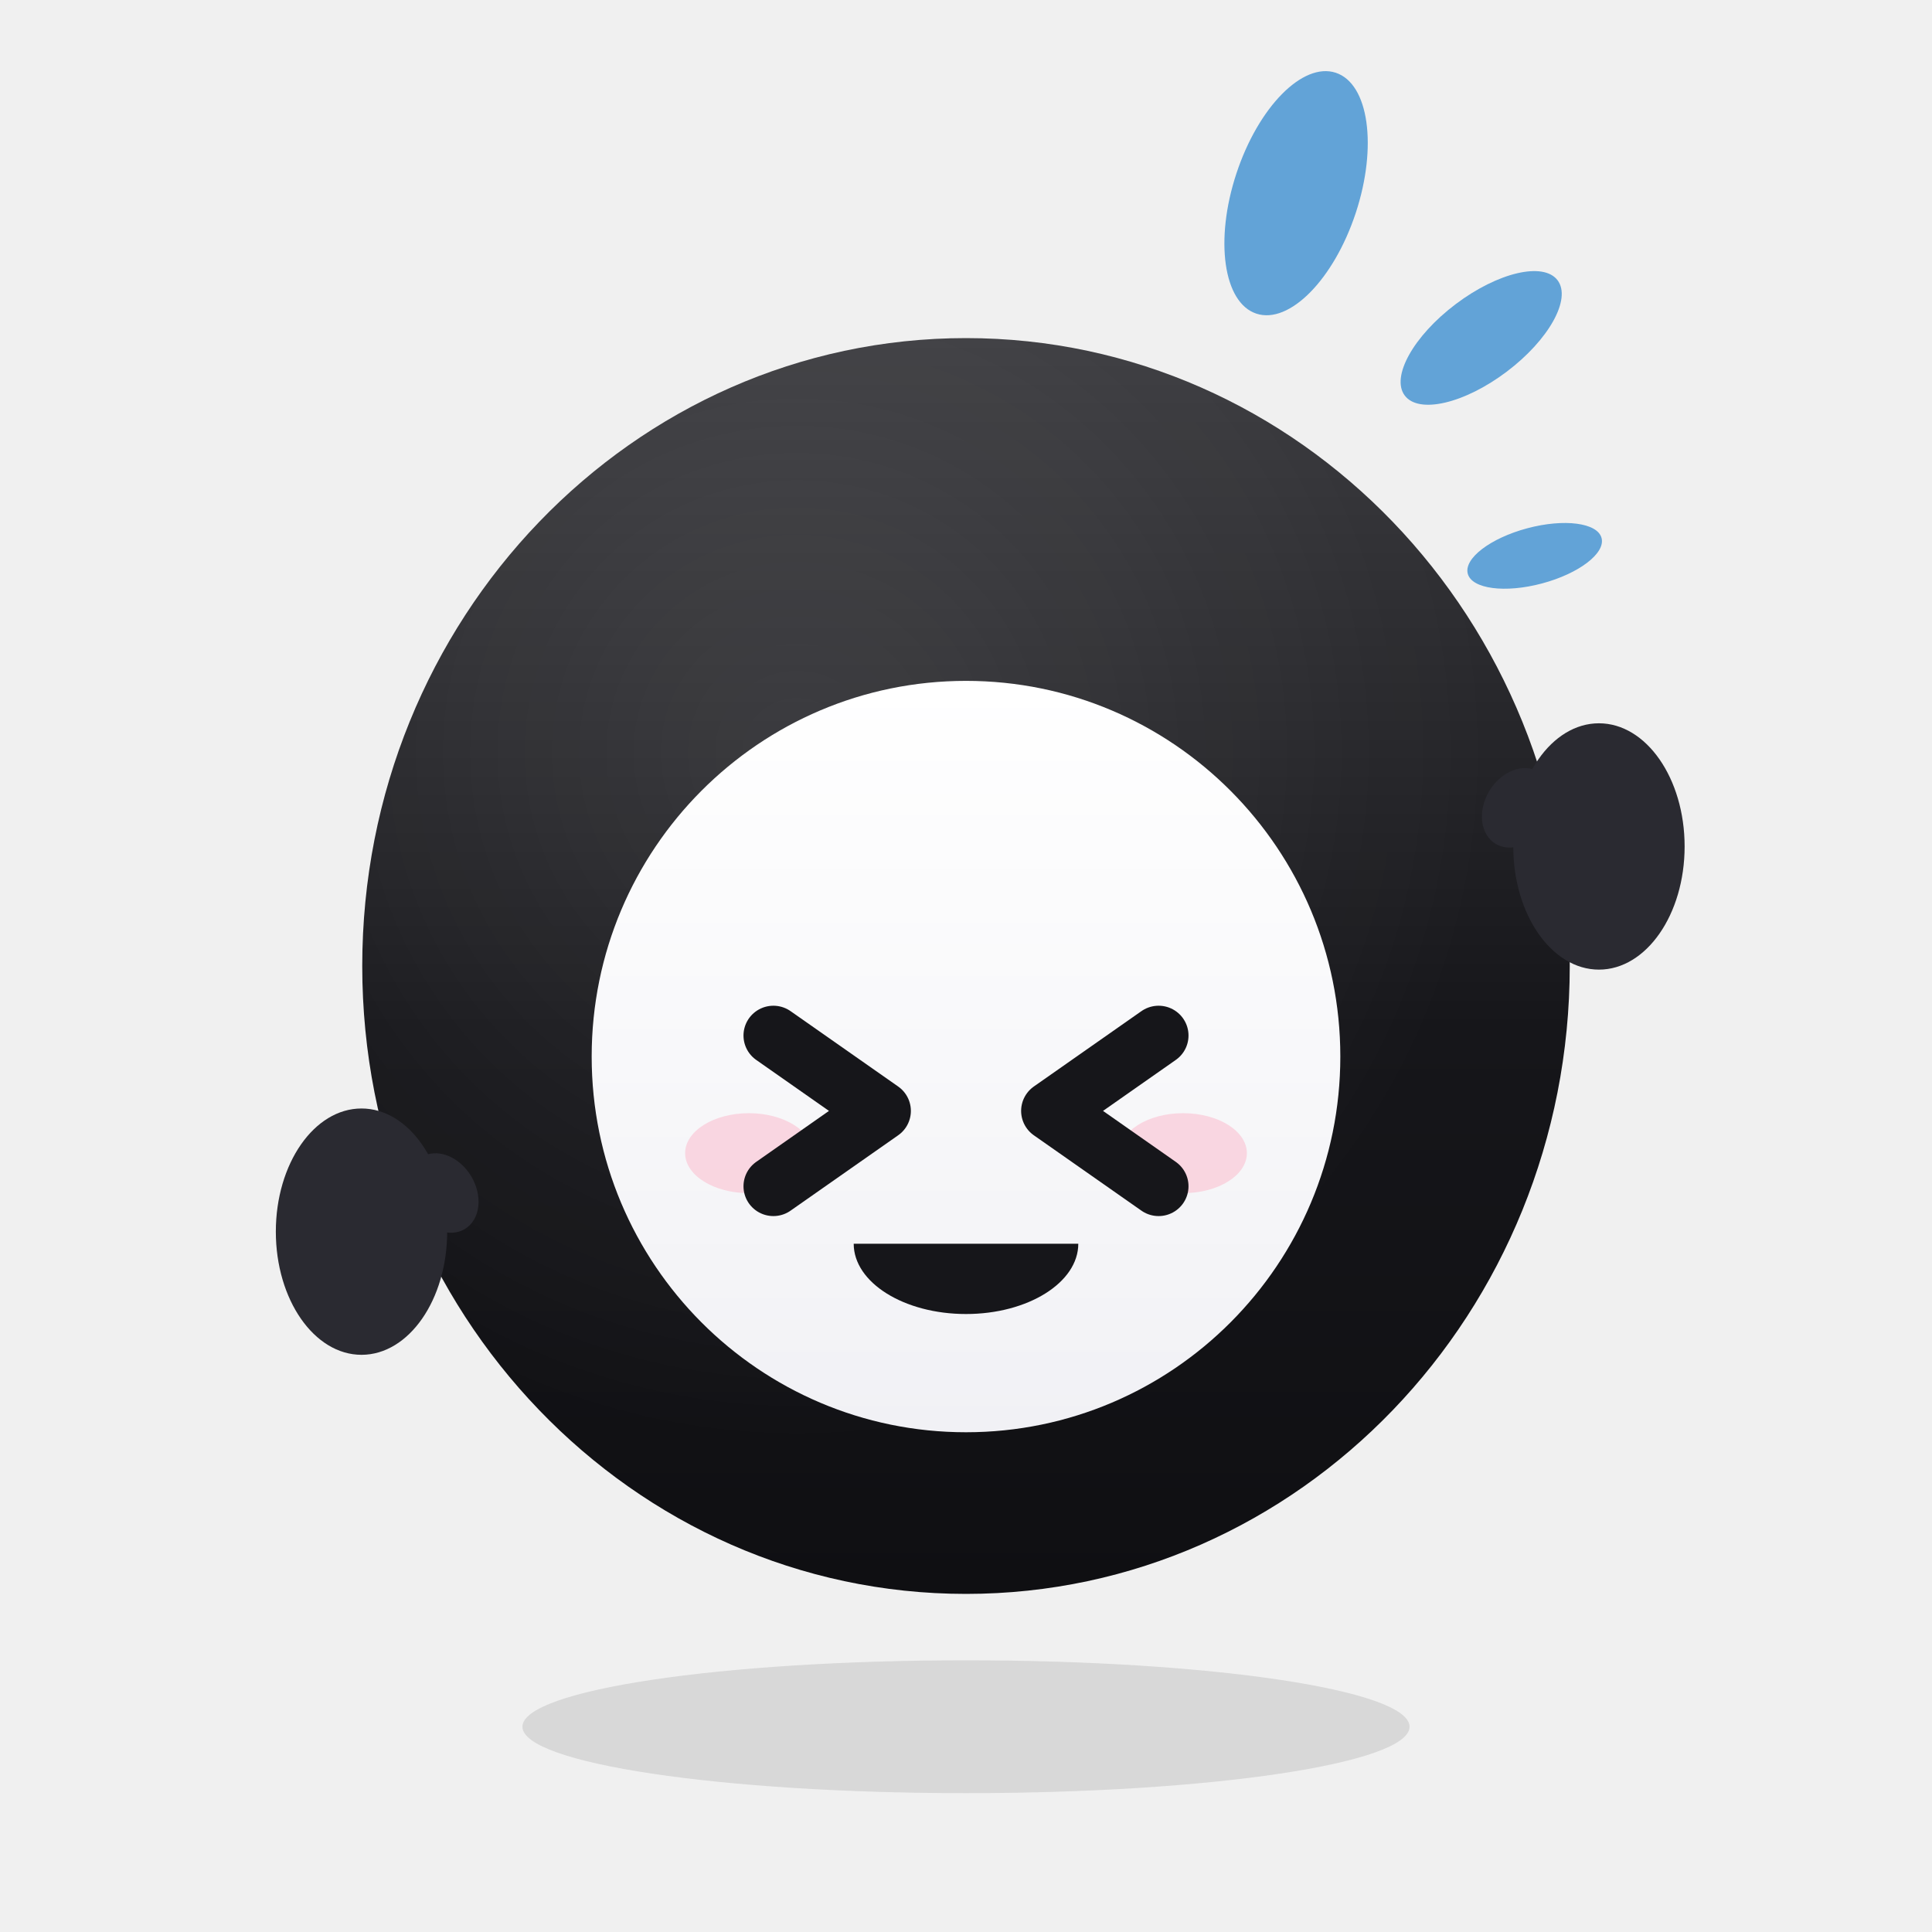
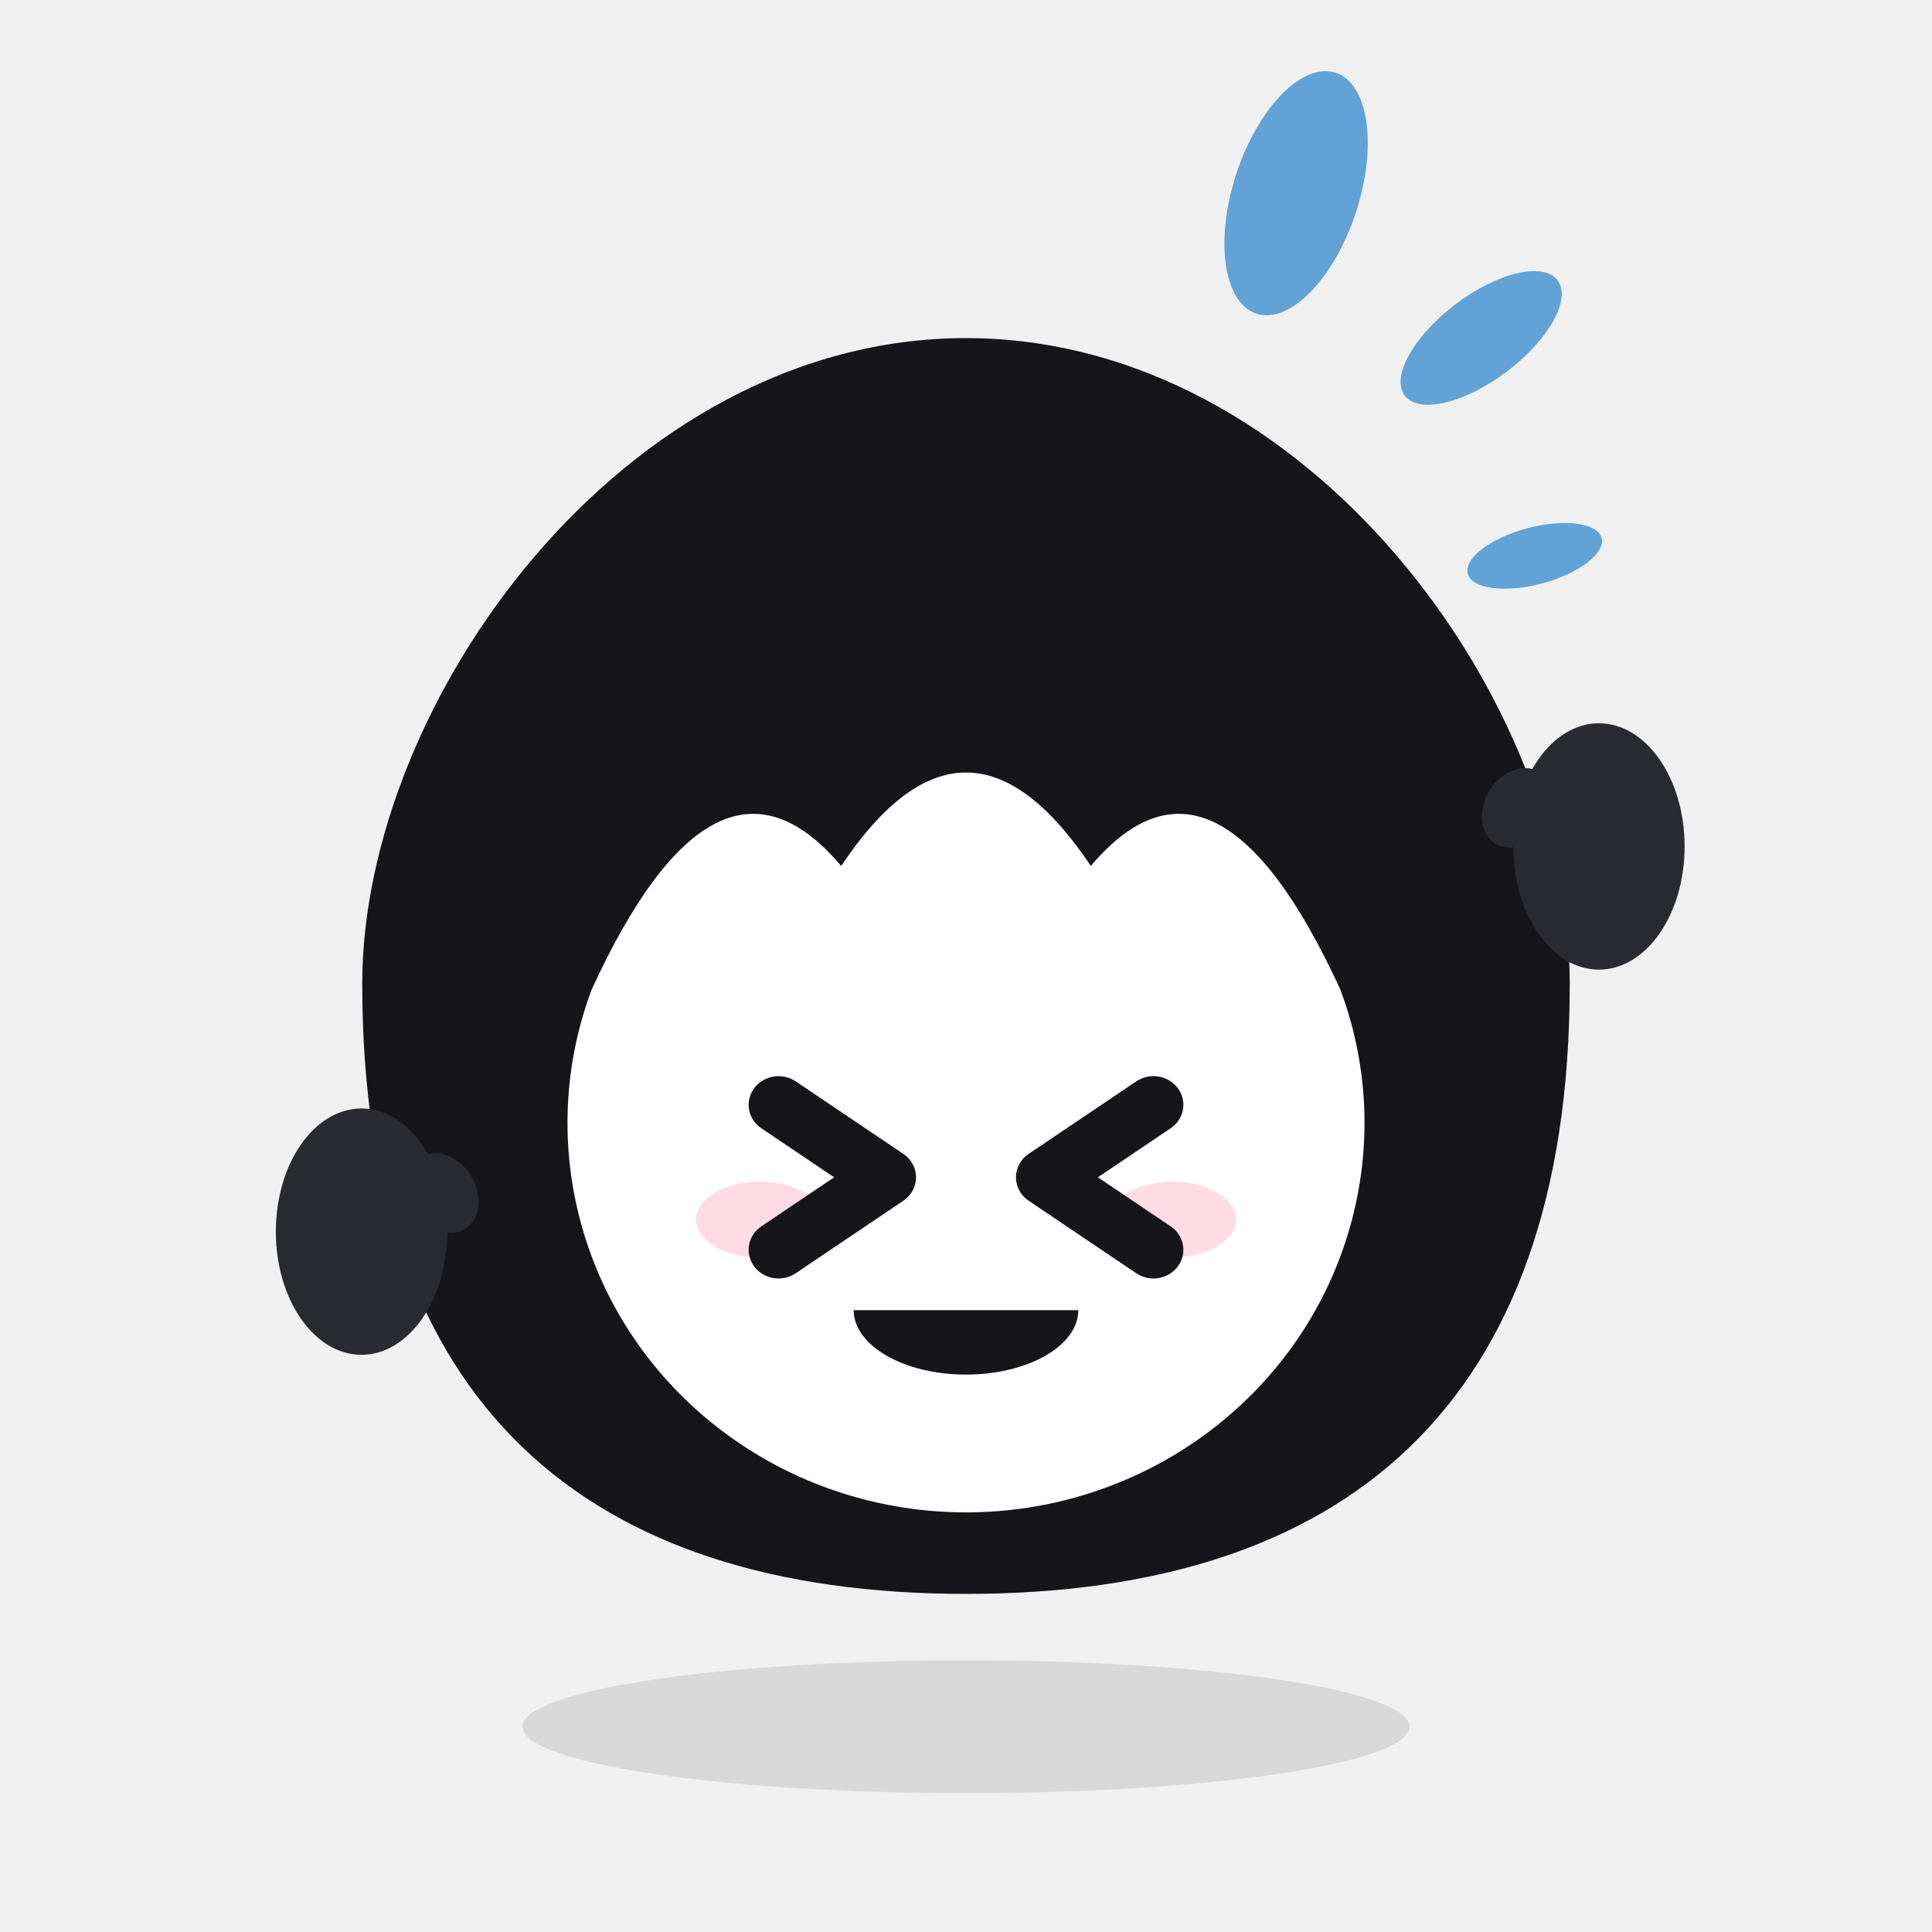
<svg xmlns="http://www.w3.org/2000/svg" width="320" height="320" viewBox="0 0 320 320">
  <defs>
-     <linearGradient id="bg0" gradientUnits="userSpaceOnUse" x1="0" y1="-104" x2="0" y2="104">
-       <stop offset="0" stop-color="#3b3b3f" />
-       <stop offset="0.55" stop-color="#16161A" />
-       <stop offset="1" stop-color="#0f0f12" />
-     </linearGradient>
-     <radialGradient id="bg1" gradientUnits="userSpaceOnUse" cx="-28" cy="-35.36" r="115" fx="-28" fy="-35.36">
-       <stop offset="0" stop-color="#FFFFFF" />
-       <stop offset="1" stop-color="rgba(255,255,255,0)" />
-     </radialGradient>
-     <linearGradient id="bg2" gradientUnits="userSpaceOnUse" x1="0" y1="-47.226" x2="0" y2="77.226">
-       <stop offset="0" stop-color="#FFFFFF" />
-       <stop offset="1" stop-color="#F1F1F5" />
-     </linearGradient>
    <clipPath id="bc1">
-       <path d="M62 15C62 49.367 34.242 77.226 0 77.226C-34.242 77.226 -62 49.367 -62 15C-62 -19.367 -34.242 -47.226 0 -47.226C34.242 -47.226 62 -19.367 62 15" transform="matrix(1 0 0 1 160 160)" />
+       <path d="M62.02 3.941C71.993 30.718 62.802 60.717 39.412 77.734C16.023 94.75 -16.023 94.75 -39.412 77.734C-62.802 60.717 -71.993 30.718 -62.02 3.941Q-41.346 -41.061 -20.673 -16.567Q0 -47.525 20.673 -16.567Q41.346 -41.061 62.02 3.941Z" transform="matrix(1 0 0 1 160 160)" />
    </clipPath>
  </defs>
  <path d="M73.467 126C73.467 132.075 40.575 137 0 137C-40.575 137 -73.467 132.075 -73.467 126C-73.467 119.925 -40.575 115 0 115C40.575 115 73.467 119.925 73.467 126" fill="rgba(22,22,26,0.13)" fill-opacity="0.857" transform="matrix(1 0 0 1 160 160)" />
-   <path d="M100 0C100 57.438 55.228 104 0 104C-55.228 104 -100 57.438 -100 0C-100 -57.438 -55.228 -104 0 -104C55.228 -104 100 -57.438 100 0" fill="url(#bg0)" transform="matrix(1 0 0 1 160 160)" />
-   <path d="M100 0C100 57.438 55.228 104 0 104C-55.228 104 -100 57.438 -100 0C-100 -57.438 -55.228 -104 0 -104C55.228 -104 100 -57.438 100 0" fill="url(#bg1)" fill-opacity="0.1" transform="matrix(1 0 0 1 160 160)" />
-   <path d="M62 15C62 49.367 34.242 77.226 0 77.226C-34.242 77.226 -62 49.367 -62 15C-62 -19.367 -34.242 -47.226 0 -47.226C34.242 -47.226 62 -19.367 62 15" fill="url(#bg2)" transform="matrix(1 0 0 1 160 160)" />
-   <path d="M11.5 0C11.5 3.866 6.351 7 0 7C-6.351 7 -11.5 3.866 -11.5 0C-11.5 -3.866 -6.351 -7 0 -7C6.351 -7 11.5 -3.866 11.5 0" fill="rgba(255,138,168,0.42)" fill-opacity="0.7" transform="matrix(0.918 0 0 0.946 124.036 191)" />
-   <path d="M11.5 0C11.5 3.866 6.351 7 0 7C-6.351 7 -11.5 3.866 -11.5 0C-11.5 -3.866 -6.351 -7 0 -7C6.351 -7 11.5 -3.866 11.5 0" fill="rgba(255,138,168,0.42)" fill-opacity="0.7" transform="matrix(0.918 0 0 0.946 195.964 191)" />
+   <path d="M0 -104C56.792 -104 100 -43.68 100 2.912C100 72.8 62.674 104 0 104C-62.674 104 -100 72.8 -100 2.912C-100 -43.68 -56.792 -104 0 -104Z" fill="#16161A" transform="matrix(1 0 0 1 160 160)" />
+   <path d="M62.02 3.941C71.993 30.718 62.802 60.717 39.412 77.734C16.023 94.75 -16.023 94.75 -39.412 77.734C-62.802 60.717 -71.993 30.718 -62.02 3.941Q-41.346 -41.061 -20.673 -16.567Q0 -47.525 20.673 -16.567Q41.346 -41.061 62.02 3.941Z" fill="#FFFFFF" transform="matrix(1 0 0 1 160 160)" />
+   <path d="M11.5 0C11.5 3.866 6.351 7 0 7C-6.351 7 -11.5 3.866 -11.5 0C-11.5 -3.866 -6.351 -7 0 -7C6.351 -7 11.5 -3.866 11.5 0" fill="rgba(255,138,168,0.42)" fill-opacity="0.7" transform="matrix(0.918 0 0 0.899 125.83 202)" />
+   <path d="M11.5 0C11.5 3.866 6.351 7 0 7C-6.351 7 -11.5 3.866 -11.5 0C-11.5 -3.866 -6.351 -7 0 -7C6.351 -7 11.5 -3.866 11.5 0" fill="rgba(255,138,168,0.42)" fill-opacity="0.7" transform="matrix(0.918 0 0 0.899 194.17 202)" />
  <g clip-path="url(#bc1)">
-     <path d="M-9.92 -12.896L8.432 0L-9.92 12.896" fill="none" stroke="#16161A" stroke-width="10.2" stroke-linecap="round" stroke-linejoin="round" transform="matrix(0.971 0 0 0.968 137.73 184)" />
-     <path d="M-9.92 -12.896L8.432 0L-9.92 12.896" fill="none" stroke="#16161A" stroke-width="10.2" stroke-linecap="round" stroke-linejoin="round" transform="matrix(-0.971 0 0 0.968 182.27 184)" />
-     <path d="M-18.6 0L18.6 0C18.6 7.323 10.272 13.26 0 13.26C-10.272 13.26 -18.6 7.323 -18.6 0Z" fill="#16161A" transform="matrix(1 0 0 0.878 160 206)" />
+     <path d="M-9.92 -12.896L8.432 0L-9.92 12.896" fill="none" stroke="#16161A" stroke-width="10.2" stroke-linecap="round" stroke-linejoin="round" transform="matrix(0.971 0 0 0.931 138.583 195)" />
+     <path d="M-9.92 -12.896L8.432 0L-9.92 12.896" fill="none" stroke="#16161A" stroke-width="10.2" stroke-linecap="round" stroke-linejoin="round" transform="matrix(-0.971 0 0 0.931 181.417 195)" />
+     <path d="M-18.6 0L18.6 0C18.6 7.323 10.272 13.26 0 13.26C-10.272 13.26 -18.6 7.323 -18.6 0Z" fill="#16161A" transform="matrix(1 0 0 0.805 160 217)" />
  </g>
  <path d="M-10.215 -10.816C-8.289 -8.119 -9.498 -3.956 -12.914 -1.517C-16.33 0.922 -20.66 0.713 -22.585 -1.984C-24.511 -4.681 -23.302 -8.844 -19.886 -11.283C-16.47 -13.722 -12.14 -13.513 -10.215 -10.816" fill="#2A2A31" transform="matrix(-0.825 0 0 1 59.877 204)" />
  <path d="M17.2 0C17.2 11.267 9.499 20.4 0 20.4C-9.499 20.4 -17.2 11.267 -17.2 0C-17.2 -11.267 -9.499 -20.4 0 -20.4C9.499 -20.4 17.2 -11.267 17.2 0" fill="#2A2A31" transform="matrix(-0.825 0 0 1 59.877 204)" />
  <path d="M-10.215 -10.816C-8.289 -8.119 -9.498 -3.956 -12.914 -1.517C-16.33 0.922 -20.66 0.713 -22.585 -1.984C-24.511 -4.681 -23.302 -8.844 -19.886 -11.283C-16.47 -13.722 -12.14 -13.513 -10.215 -10.816" fill="#2A2A31" transform="matrix(0.825 0 0 1 264.836 140.2)" />
  <path d="M17.2 0C17.2 11.267 9.499 20.4 0 20.4C-9.499 20.4 -17.2 11.267 -17.2 0C-17.2 -11.267 -9.499 -20.4 0 -20.4C9.499 -20.4 17.2 -11.267 17.2 0" fill="#2A2A31" transform="matrix(0.825 0 0 1 264.836 140.2)" />
  <path d="M10.407 0C10.407 11.598 5.748 21 0 21C-5.748 21 -10.407 11.598 -10.407 0C-10.407 -11.598 -5.748 -21 0 -21C5.748 -21 10.407 -11.598 10.407 0" fill="#1478C9" fill-opacity="0.644" transform="matrix(0.95 0.313 -0.313 0.95 214.672 32)" />
  <path d="M7.013 0C7.013 8.759 3.873 15.859 0 15.859C-3.873 15.859 -7.013 8.759 -7.013 0C-7.013 -8.759 -3.873 -15.859 0 -15.859C3.873 -15.859 7.013 -8.759 7.013 0" fill="#1478C9" fill-opacity="0.644" transform="matrix(0.602 0.798 -0.798 0.602 245.33 55.971)" />
  <path d="M4.73 0C4.73 6.334 2.612 11.469 0 11.469C-2.612 11.469 -4.73 6.334 -4.73 0C-4.73 -6.334 -2.612 -11.469 0 -11.469C2.612 -11.469 4.73 -6.334 4.73 0" fill="#1478C9" fill-opacity="0.644" transform="matrix(0.258 0.966 -0.966 0.258 254.188 92.067)" />
</svg>
